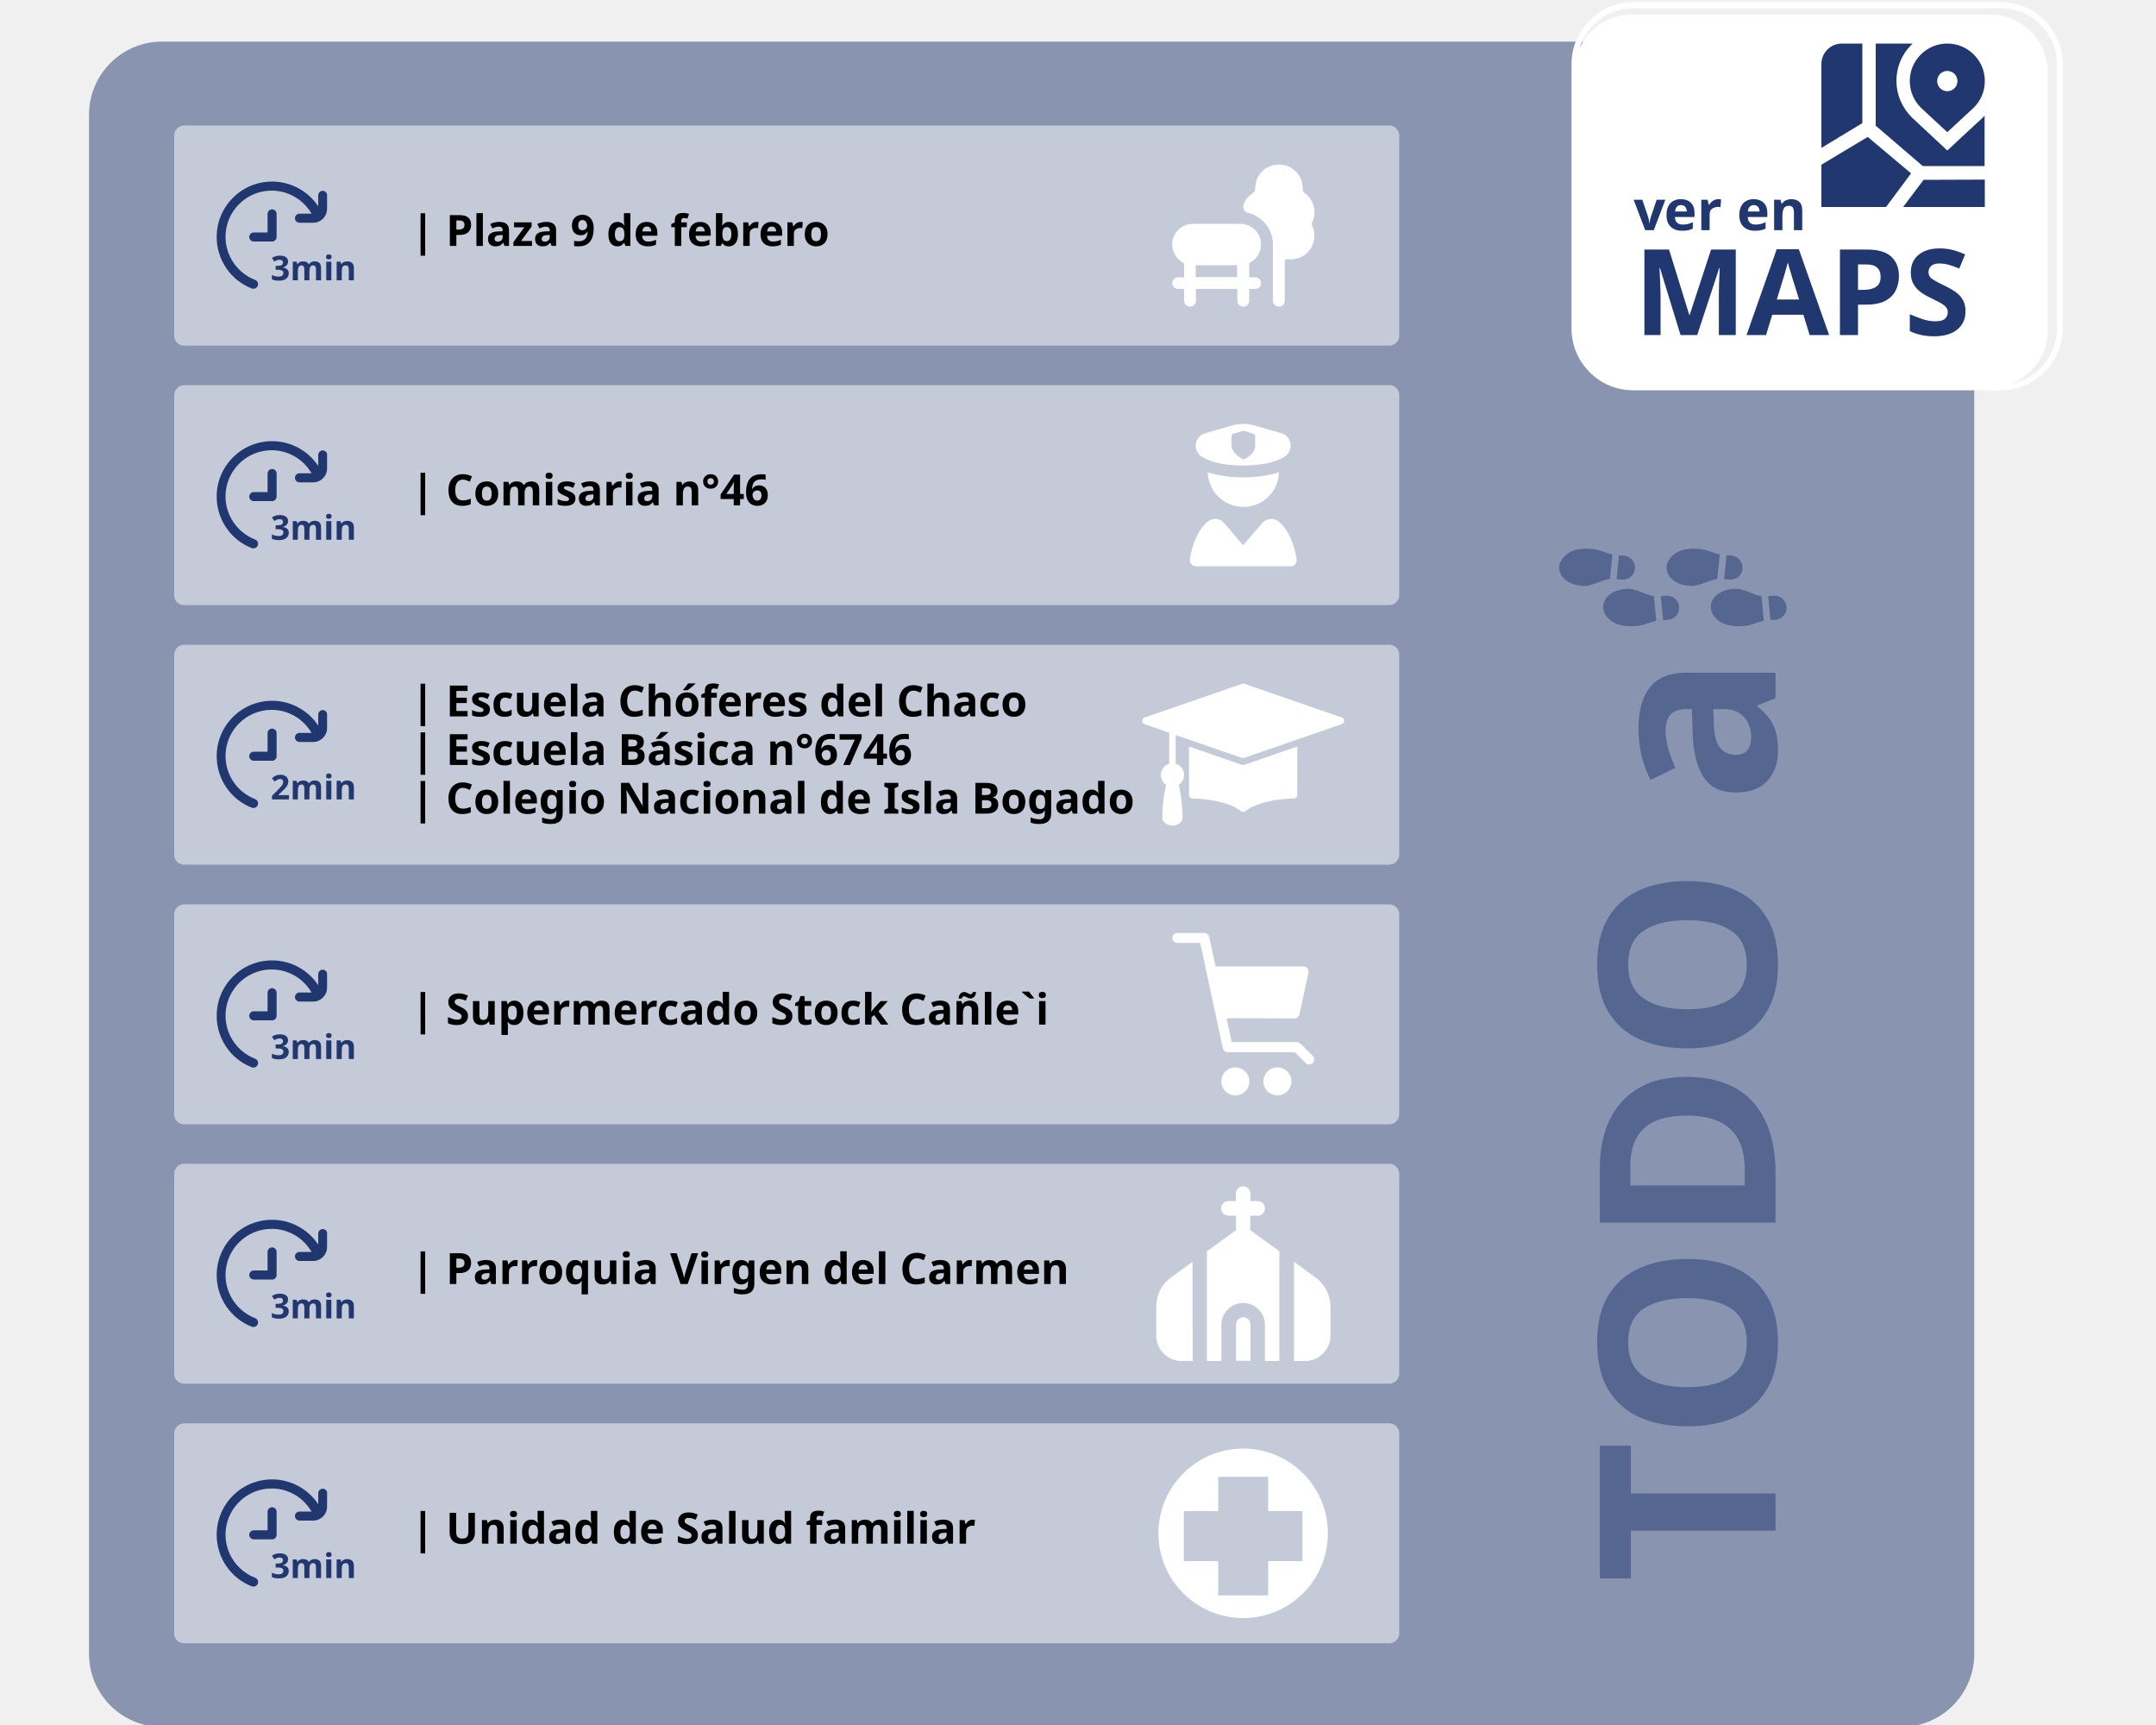
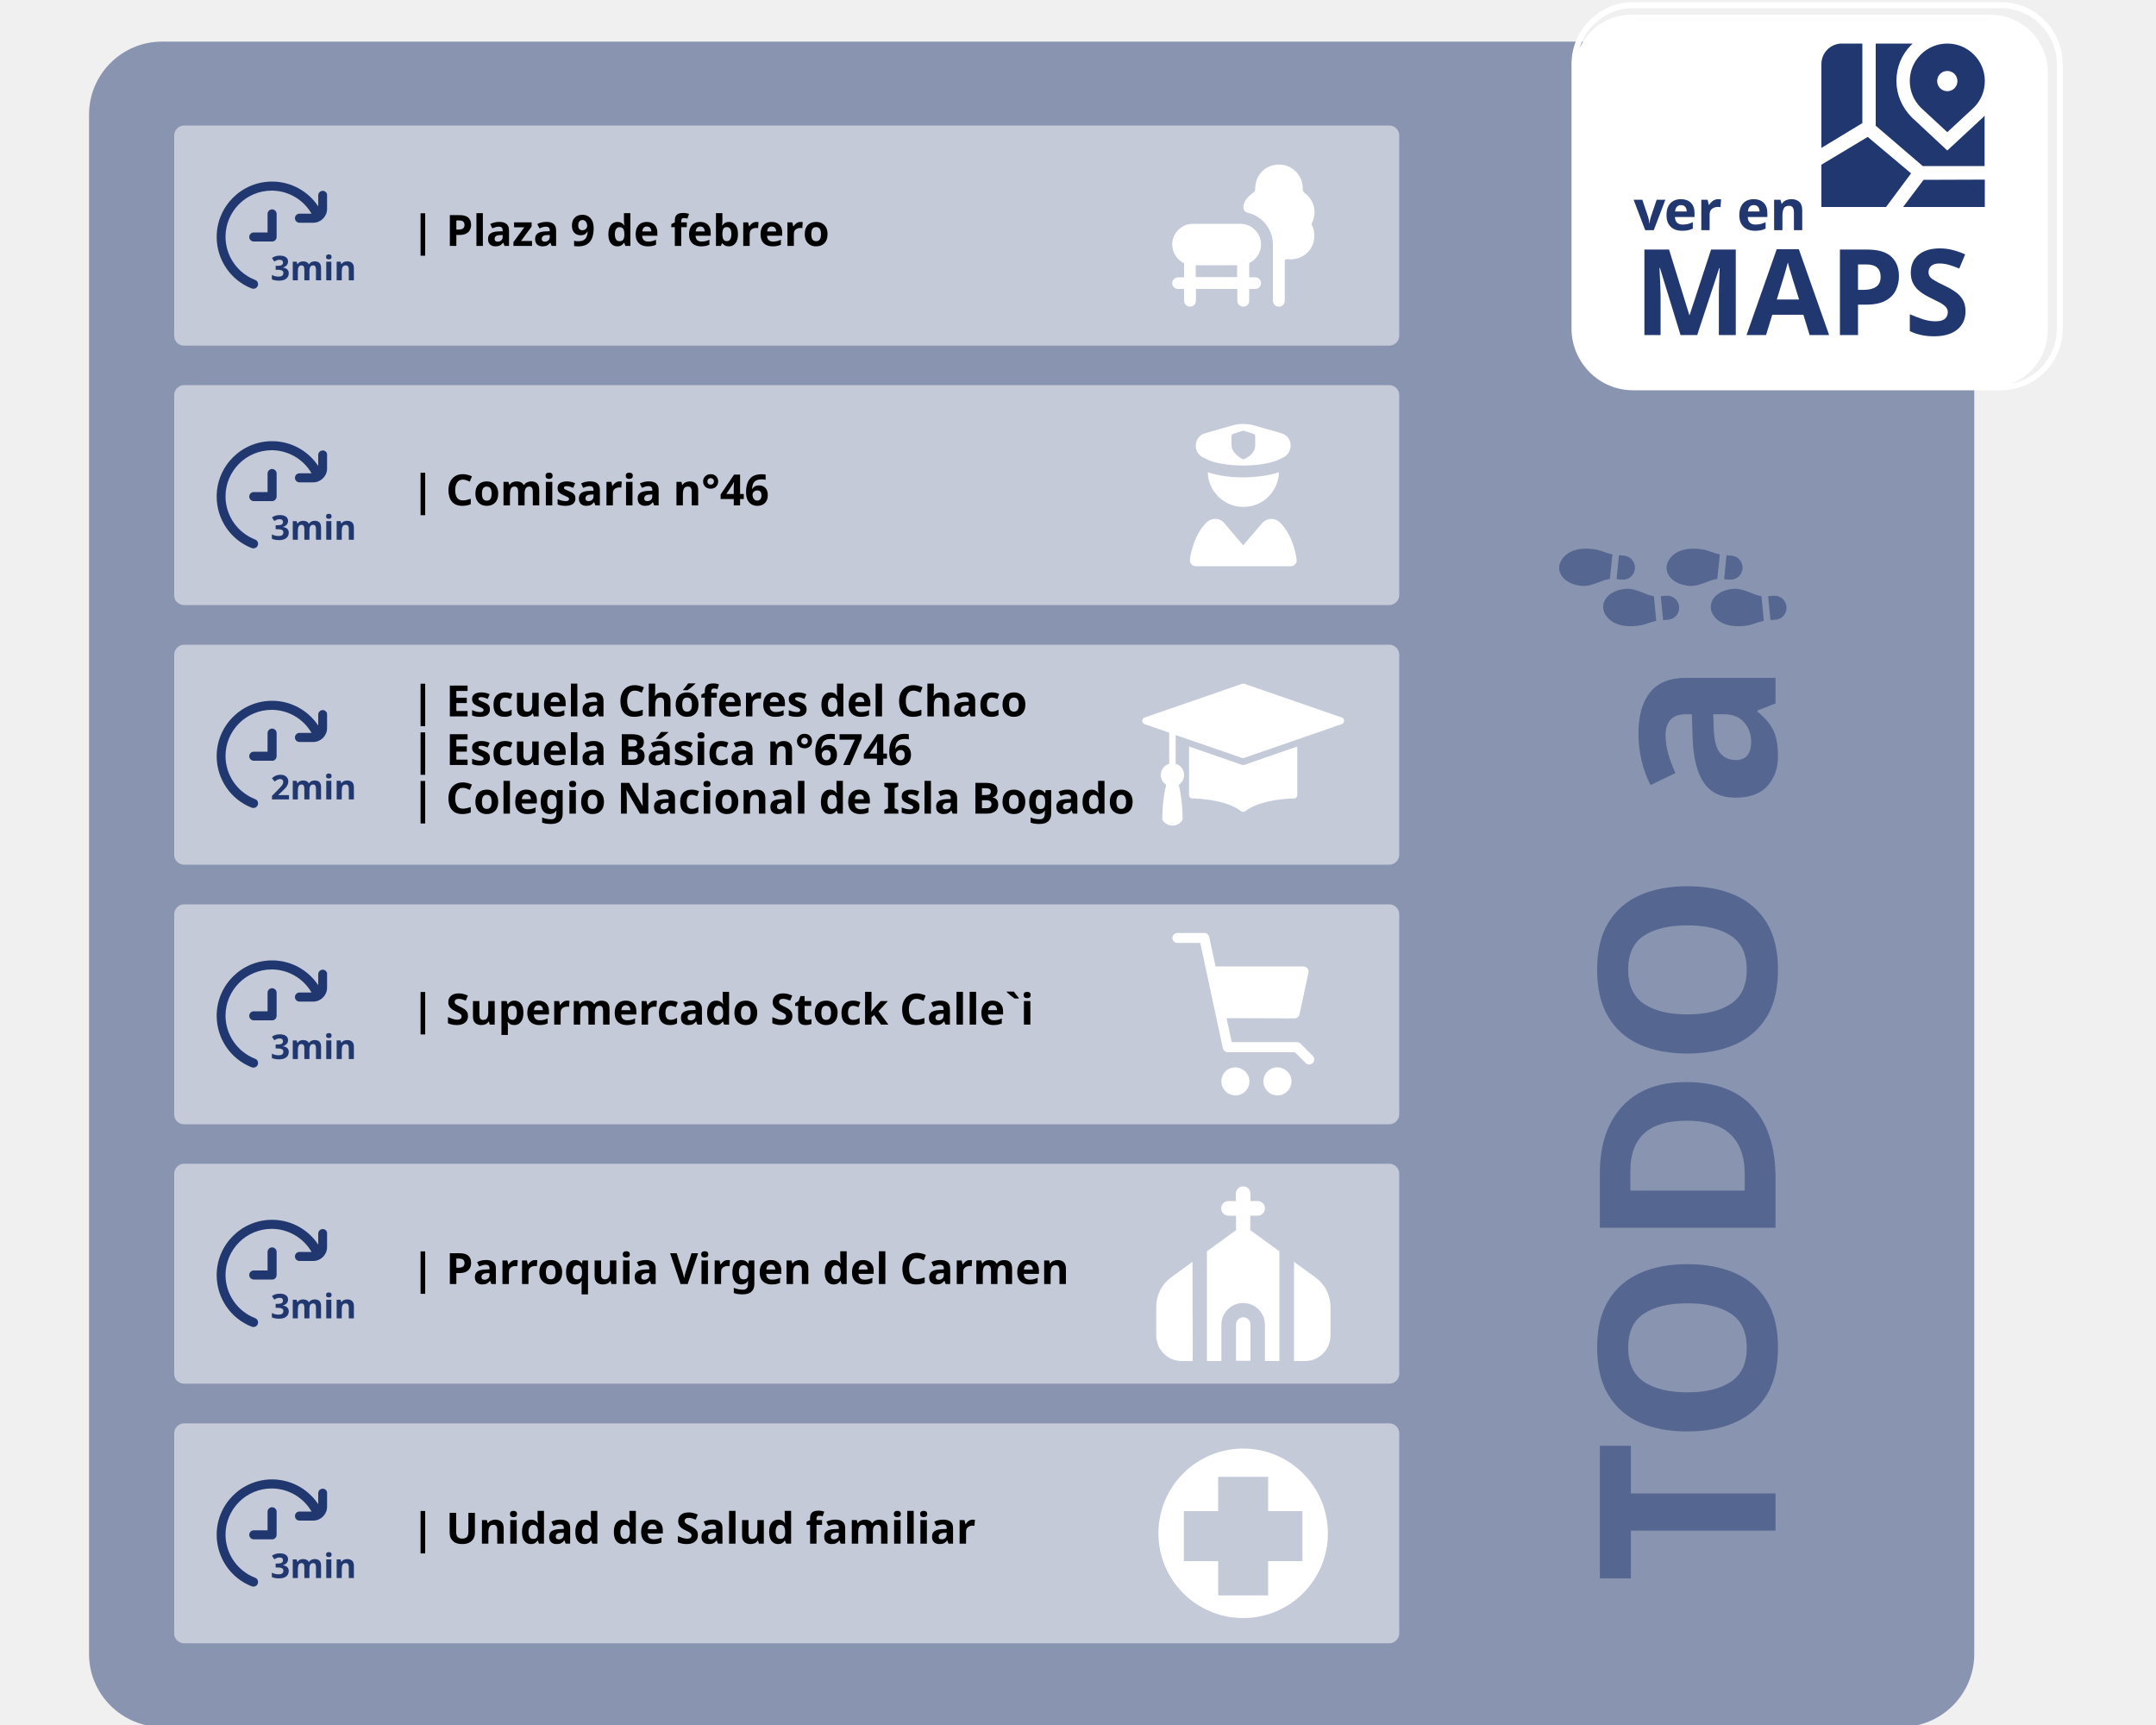
<svg xmlns="http://www.w3.org/2000/svg" version="1.1" id="Layer_1" x="0px" y="0px" viewBox="0 0 1000 800" style="enable-background:new 0 0 1000 800;" xml:space="preserve">
  <style type="text/css">
	.st0{opacity:0.5;fill-rule:evenodd;clip-rule:evenodd;fill:#21376F;enable-background:new    ;}
	.st1{opacity:0.5;fill:#21376F;enable-background:new    ;}
	.st2{font-family: "Exo", sans-serif;font-weight: bolder}
	.st3{font-size:114.108px;}
	.st4{opacity:0.5;fill-rule:evenodd;clip-rule:evenodd;fill:#FFFFFF;enable-background:new    ;}
	.st5{fill:#21376F;}
	.st6{font-size:15.822px;}
	.st7{font-size:20px;}
	.st8{fill-rule:evenodd;clip-rule:evenodd;fill:#FFFFFF;}
	.st9{font-size:25.88px;}
	.st10{font-size:37.021px;}
	.st11{font-size:55.533px;}
	.st12{fill:#FFFFFF;}
	.mapsBtn{fill-rule:evenodd;clip-rule:evenodd;fill:transparent;opacity: 0;cursor: pointer;}
</style>
  <path class="st0" d="M75.1,19.3h696c-3.9,11.8-6,24.4-6,37.4c0,66.1,53.6,119.6,119.6,119.6c10.7,0,21.1-1.4,31-4.1v594.9  c0,18.6-15.2,33.8-33.8,33.8H75.1c-18.6,0-33.8-15.2-33.8-33.8v-714C41.3,34.5,56.5,19.3,75.1,19.3" />
  <g>
-     <text transform="matrix(-6.123234e-17 -1 1 -6.123234e-17 823.5256 763.9434)" class="st1 st2 st3"> T</text>
-     <text transform="matrix(-6.123234e-17 -1 1 -6.123234e-17 823.5266 668.0938)" class="st1 st2 st3">ODO a </text>
+     <text transform="matrix(-6.123234e-17 -1 1 -6.123234e-17 823.5256 763.9434)" class="st1 st2 st3"> TODO a</text>
  </g>
  <path class="st1" d="M821.2,287.6l2.4-0.2c3.1-0.3,5.3-3,5-6.1s-3-5.3-6.1-5l-2.4,0.2L821.2,287.6z" />
  <path class="st1" d="M818.1,287.9l-1.1-11.4c-1.6-0.2-3.3-0.9-5-1.6c-2.6-1-5.3-2.1-8.1-1.8c-7.6,0.7-10.7,5.1-10.4,9  c0.2,2.7,3.5,9.3,15.2,8.2c2.6-0.2,4.3-0.8,5.9-1.4C815.7,288.6,816.7,288.2,818.1,287.9L818.1,287.9z" />
  <path class="st1" d="M799.7,268.6l2.4,0.2c3.1,0.3,5.8-1.9,6.1-5s-1.9-5.8-5-6.1l-2.4-0.2L799.7,268.6z" />
  <path class="st1" d="M791.4,270c-2.6,1-5.4,2-8.1,1.7c-7.6-0.8-10.7-5.3-10.3-9.1c0.3-2.6,3.6-9.3,15.3-8c2.6,0.3,4.2,0.9,5.9,1.5  c1.1,0.4,2.2,0.8,3.5,1l-1.2,11.4C794.9,268.7,793.2,269.3,791.4,270L791.4,270z" />
  <path class="st1" d="M771.4,287.6l2.4-0.2c3.1-0.3,5.3-3,5-6.1s-3-5.3-6.1-5l-2.4,0.2L771.4,287.6z" />
  <path class="st1" d="M768.2,287.9l-1.1-11.4c-1.6-0.2-3.3-0.9-5-1.6c-2.6-1-5.3-2.1-8.1-1.8c-7.6,0.7-10.7,5.1-10.4,9  c0.2,2.7,3.5,9.3,15.2,8.2c2.6-0.2,4.3-0.8,5.9-1.4C765.8,288.6,766.9,288.2,768.2,287.9L768.2,287.9z" />
  <path class="st1" d="M749.8,268.6l2.4,0.2c3.1,0.3,5.8-1.9,6.1-5s-1.9-5.8-5-6.1l-2.4-0.2L749.8,268.6z" />
  <path class="st1" d="M741.6,270c-2.6,1-5.4,2-8.1,1.7c-7.6-0.8-10.7-5.3-10.3-9.1c0.3-2.6,3.6-9.3,15.3-8c2.6,0.3,4.2,0.9,5.9,1.5  c1.1,0.4,2.2,0.8,3.5,1l-1.2,11.4C745,268.7,743.3,269.3,741.6,270L741.6,270z" />
  <path class="st4" d="M85.4,160.3h559c2.5,0,4.6-2.1,4.6-4.6V62.8c0-2.5-2.1-4.6-4.6-4.6h-559c-2.5,0-4.6,2.1-4.6,4.6v92.8  C80.7,158.2,82.8,160.3,85.4,160.3" />
  <g>
    <path class="st5" d="M128.3,109.9V99.2c0-1.2-1-2.1-2.1-2.1c-1.2,0-2.1,1-2.1,2.1v8.6h-6.4c-1.2,0-2.1,1-2.1,2.1   c0,1.2,1,2.1,2.1,2.1h8.6C127.3,112,128.3,111.1,128.3,109.9z" />
    <g>
      <path class="st5" d="M149.7,88.5c-1.2,0-2.1,1-2.1,2.1v5.1c-4.8-7.2-12.8-11.5-21.4-11.5c-14.2,0-25.7,11.5-25.7,25.7    c0,10.6,6.5,20.1,16.3,23.9c0.2,0.1,0.5,0.1,0.8,0.1l0,0c1.2,0,2.1-1,2.1-2.1c0-0.9-0.5-1.7-1.4-2c-8.2-3.2-13.7-11.1-13.7-20    c0-11.8,9.6-21.4,21.4-21.4c7.6,0,14.7,4.1,18.5,10.7h-5.6c-1.2,0-2.1,1-2.1,2.1c0,1.2,1,2.1,2.1,2.1h6.4c3.5,0,6.4-2.9,6.4-6.4    v-6.4C151.8,89.5,150.8,88.5,149.7,88.5z" />
      <text transform="matrix(1 0 0 1 125.5071 130.0071)" class="st5 st2 st6">3min</text>
    </g>
  </g>
  <text transform="matrix(1 0 0 1 190.6345 114.0486)" class="st2 st7">| Plaza 9 de febrero</text>
  <path class="st4" d="M85.4,401h559c2.5,0,4.6-2.1,4.6-4.6v-92.8c0-2.5-2.1-4.6-4.6-4.6h-559c-2.5,0-4.6,2.1-4.6,4.6v92.8  C80.7,398.9,82.8,401,85.4,401" />
  <g>
    <path class="st5" d="M128.3,350.7V340c0-1.2-1-2.1-2.1-2.1c-1.2,0-2.1,1-2.1,2.1v8.6h-6.4c-1.2,0-2.1,1-2.1,2.1   c0,1.2,1,2.1,2.1,2.1h8.6C127.3,352.9,128.3,351.9,128.3,350.7z" />
    <path class="st5" d="M149.7,329.3c-1.2,0-2.1,1-2.1,2.1v5.1c-4.8-7.2-12.8-11.5-21.4-11.5c-14.2,0-25.7,11.5-25.7,25.7   c0,10.6,6.5,20.1,16.3,23.9c0.2,0.1,0.5,0.1,0.8,0.1l0,0c1.2,0,2.1-1,2.1-2.1c0-0.9-0.5-1.7-1.4-2c-8.2-3.2-13.7-11.1-13.7-20   c0-11.8,9.6-21.4,21.4-21.4c7.6,0,14.7,4.1,18.5,10.7h-5.6c-1.2,0-2.1,1-2.1,2.1c0,1.2,1,2.1,2.1,2.1h6.4c3.5,0,6.4-2.9,6.4-6.4   v-6.4C151.8,330.3,150.8,329.3,149.7,329.3z" />
    <text transform="matrix(1 0 0 1 125.5071 370.7556)" class="st5 st2 st6">2min</text>
  </g>
  <path class="st4" d="M85.4,521.4h559c2.5,0,4.6-2.1,4.6-4.6V424c0-2.5-2.1-4.6-4.6-4.6h-559c-2.5,0-4.6,2.1-4.6,4.6v92.8  C80.7,519.3,82.8,521.4,85.4,521.4" />
  <g>
    <path class="st5" d="M128.3,471.1v-10.7c0-1.2-1-2.1-2.1-2.1c-1.2,0-2.1,1-2.1,2.1v8.6h-6.4c-1.2,0-2.1,1-2.1,2.1   c0,1.2,1,2.1,2.1,2.1h8.6C127.3,473.2,128.3,472.3,128.3,471.1z" />
    <path class="st5" d="M149.7,449.7c-1.2,0-2.1,1-2.1,2.1v5.1c-4.8-7.2-12.8-11.5-21.4-11.5c-14.2,0-25.7,11.5-25.7,25.7   c0,10.6,6.5,20.1,16.3,23.9c0.2,0.1,0.5,0.1,0.8,0.1l0,0c1.2,0,2.1-1,2.1-2.1c0-0.9-0.5-1.7-1.4-2c-8.2-3.2-13.7-11.1-13.7-20   c0-11.8,9.6-21.4,21.4-21.4c7.6,0,14.7,4.1,18.5,10.7h-5.6c-1.2,0-2.1,1-2.1,2.1c0,1.2,1,2.1,2.1,2.1h6.4c3.5,0,6.4-2.9,6.4-6.4   v-6.4C151.8,450.7,150.8,449.7,149.7,449.7L149.7,449.7z" />
    <text transform="matrix(1 0 0 1 125.5071 491.1357)" class="st5 st2 st6">3min</text>
  </g>
  <path class="st4" d="M85.4,280.6h559c2.5,0,4.6-2.1,4.6-4.6v-92.8c0-2.5-2.1-4.6-4.6-4.6h-559c-2.5,0-4.6,2.1-4.6,4.6V276  C80.7,278.6,82.8,280.6,85.4,280.6" />
  <g>
    <path class="st5" d="M128.3,230.3v-10.7c0-1.2-1-2.1-2.1-2.1c-1.2,0-2.1,1-2.1,2.1v8.6h-6.4c-1.2,0-2.1,1-2.1,2.1   c0,1.2,1,2.1,2.1,2.1h8.6C127.3,232.4,128.3,231.4,128.3,230.3z" />
    <path class="st5" d="M149.7,208.9c-1.2,0-2.1,1-2.1,2.1v5.1c-4.8-7.2-12.8-11.5-21.4-11.5c-14.2,0-25.7,11.5-25.7,25.7   c0,10.6,6.5,20.1,16.3,23.9c0.2,0.1,0.5,0.1,0.8,0.1l0,0c1.2,0,2.1-1,2.1-2.1c0-0.9-0.5-1.7-1.4-2c-8.2-3.2-13.7-11.1-13.7-20   c0-11.8,9.6-21.4,21.4-21.4c7.6,0,14.7,4.1,18.5,10.7h-5.6c-1.2,0-2.1,1-2.1,2.1c0,1.2,1,2.1,2.1,2.1h6.4c3.5,0,6.4-2.9,6.4-6.4   v-6.4C151.8,209.8,150.8,208.9,149.7,208.9z" />
    <text transform="matrix(1 0 0 1 125.5071 250.325)" class="st5 st2 st6">3min</text>
  </g>
  <text transform="matrix(1 0 0 1 190.6345 234.3862)" class="st2 st7">| Comisaria n°46</text>
  <path class="st4" d="M85.4,641.7h559c2.5,0,4.6-2.1,4.6-4.6v-92.8c0-2.5-2.1-4.6-4.6-4.6h-559c-2.5,0-4.6,2.1-4.6,4.6v92.8  C80.7,639.6,82.8,641.7,85.4,641.7" />
  <g>
    <path class="st5" d="M128.3,591.3v-10.7c0-1.2-1-2.1-2.1-2.1c-1.2,0-2.1,1-2.1,2.1v8.6h-6.4c-1.2,0-2.1,1-2.1,2.1   c0,1.2,1,2.1,2.1,2.1h8.6C127.3,593.5,128.3,592.5,128.3,591.3z" />
    <path class="st5" d="M149.7,570c-1.2,0-2.1,1-2.1,2.1v5.1c-4.8-7.2-12.8-11.5-21.4-11.5c-14.2,0-25.7,11.5-25.7,25.7   c0,10.6,6.5,20.1,16.3,23.9c0.2,0.1,0.5,0.1,0.8,0.1l0,0c1.2,0,2.1-1,2.1-2.1c0-0.9-0.5-1.7-1.4-2c-8.2-3.2-13.7-11.1-13.7-20   c0-11.8,9.6-21.4,21.4-21.4c7.6,0,14.7,4.1,18.5,10.7h-5.6c-1.2,0-2.1,1-2.1,2.1c0,1.2,1,2.1,2.1,2.1h6.4c3.5,0,6.4-2.9,6.4-6.4   V572C151.8,570.9,150.8,570,149.7,570L149.7,570z" />
    <text transform="matrix(1 0 0 1 125.5071 611.4165)" class="st5 st2 st6">3min</text>
  </g>
  <g>
    <text transform="matrix(1 0 0 1 190.6345 332.2368)" class="st2 st7">| Escuela Chóferes del Chaco</text>
    <text transform="matrix(1 0 0 1 190.6335 354.7856)" class="st2 st7">| Escuela Básica n°6746</text>
    <text transform="matrix(1 0 0 1 190.6331 377.3354)" class="st2 st7">| Colegio Nacional de Isla Bogado</text>
  </g>
  <path class="st4" d="M85.4,762.1h559c2.5,0,4.6-2.1,4.6-4.6v-92.8c0-2.5-2.1-4.6-4.6-4.6h-559c-2.5,0-4.6,2.1-4.6,4.6v92.8  C80.7,760,82.8,762.1,85.4,762.1" />
-   <text transform="matrix(1 0 0 1 190.6345 475.186)" class="st2 st7">| Supermercado Stock Cañle`i </text>
+   <text transform="matrix(1 0 0 1 190.6345 475.186)" class="st2 st7">| Supermercado Stock Calle`i </text>
  <text transform="matrix(1 0 0 1 190.6345 595.4861)" class="st2 st7">| Parroquia Virgen del Carmen</text>
  <path class="st8" d="M756.8,6.8h166.4c14.6,0,26.6,12,26.6,26.6v119.8c0,11.3-7.1,20.9-17,24.8c5.2-1,9.9-3.5,13.6-7.2  c4.7-4.7,7.6-11.2,7.6-18.3V29.7c0-7.1-2.9-13.6-7.6-18.3c-4.7-4.7-11.2-7.6-18.3-7.6H757.5c-7.1,0-13.6,2.9-18.3,7.6  c-3,3-5.3,6.7-6.5,10.8C736.9,13.1,746.1,6.8,756.8,6.8 M757.5,1h170.6c7.9,0,15.1,3.2,20.2,8.4c5.2,5.2,8.4,12.4,8.4,20.2v122.8  c0,7.9-3.2,15.1-8.4,20.2c-5.2,5.2-12.4,8.4-20.2,8.4H757.5c-7.9,0-15.1-3.2-20.2-8.4c-5.2-5.2-8.4-12.4-8.4-20.2V29.7  c0-7.9,3.2-15.1,8.4-20.2C742.4,4.2,749.6,1,757.5,1z" />
  <path class="st5" d="M920.6,83.3V96h-37.9l9.5-12.6L920.6,83.3L920.6,83.3z M874.8,96h-30V76.4l21.5-12.9l20.1,16.9L874.8,96  L874.8,96z M844.8,68.6V29.7c0-5.2,4.2-9.5,9.5-9.5h9.5v36.9L844.8,68.6z M886.5,20.8c-4.5,4.5-6.9,10.4-6.9,16.7s2.5,12.3,7.2,17  l16.4,15.3l16.7-15.5c0.2-0.2,0.4-0.5,0.6-0.7V77h-28.7L870,58.3V20.2h17.1C886.9,20.4,886.7,20.6,886.5,20.8z M903.2,42.3  c-2.6,0-4.7-2.1-4.7-4.7c0-2.6,2.1-4.7,4.7-4.7c2.6,0,4.7,2.1,4.7,4.7S905.8,42.3,903.2,42.3z M915.5,25.3  c-3.3-3.3-7.6-5.1-12.3-5.1c-4.6,0-9,1.8-12.3,5.1s-5.1,7.6-5.1,12.3c0,4.6,1.8,9,5.2,12.4l12.2,11.3l12.3-11.4  c3.3-3.3,5.1-7.6,5.1-12.3C920.6,32.9,918.8,28.6,915.5,25.3z" />
  <text transform="matrix(1 0 0 1 757.7102 106.7583)" class="st5 st2 st9">v</text>
  <text transform="matrix(1 0 0 1 771.7893 106.7583)" class="st5 st2 st9">er en</text>
  <text transform="matrix(1 0 0 1 832.6067 106.7583)" class="st5 st2 st10"> </text>
  <text transform="matrix(1 0 0 1 757.7102 155.3984)" class="st5 st2 st11">MAPS</text>
  <g>
    <path class="st5" d="M128.3,711.8v-10.7c0-1.2-1-2.1-2.1-2.1c-1.2,0-2.1,1-2.1,2.1v8.6h-6.4c-1.2,0-2.1,1-2.1,2.1   c0,1.2,1,2.1,2.1,2.1h8.6C127.3,713.9,128.3,713,128.3,711.8z" />
    <path class="st5" d="M149.7,690.4c-1.2,0-2.1,1-2.1,2.1v5.1c-4.8-7.2-12.8-11.5-21.4-11.5c-14.2,0-25.7,11.5-25.7,25.7   c0,10.6,6.5,20.1,16.3,23.9c0.2,0.1,0.5,0.1,0.8,0.1l0,0c1.2,0,2.1-1,2.1-2.1c0-0.9-0.5-1.7-1.4-2c-8.2-3.2-13.7-11.1-13.7-20   c0-11.8,9.6-21.4,21.4-21.4c7.6,0,14.7,4.1,18.5,10.7h-5.6c-1.2,0-2.1,1-2.1,2.1c0,1.2,1,2.1,2.1,2.1h6.4c3.5,0,6.4-2.9,6.4-6.4   v-6.4C151.8,691.4,150.8,690.4,149.7,690.4L149.7,690.4z" />
    <text transform="matrix(1 0 0 1 125.5071 731.8467)" class="st5 st2 st6">3min</text>
  </g>
  <path class="st12" d="M610.1,592.4l-9.9-7.2v46h5.1c6.5,0,11.8-5.3,11.8-11.8v-13.3C617.1,600.6,614.5,595.6,610.1,592.4z   M553.1,585.2l-9.9,7.2c-4.4,3.2-6.9,8.2-6.9,13.6v13.4c0,6.5,5.3,11.8,11.8,11.8h5.1L553.1,585.2L553.1,585.2z M569.9,563.8h3.4  v6.7l-13.5,9.8v50.9h6.7v-16.8c0-5.6,4.5-10.1,10.1-10.1s10.1,4.5,10.1,10.1v16.8h6.7v-50.9l-13.5-9.8v-6.7h3.4  c1.9,0,3.4-1.5,3.4-3.4s-1.5-3.4-3.4-3.4H580v-3.4c0-1.9-1.5-3.4-3.4-3.4s-3.4,1.5-3.4,3.4v3.4h-3.4c-1.9,0-3.4,1.5-3.4,3.4  C566.4,562.3,568,563.8,569.9,563.8z M580,614.3v16.8h-6.7v-16.8c0-1.9,1.5-3.4,3.4-3.4C578.5,610.9,580,612.4,580,614.3L580,614.3z  " />
  <path class="st12" d="M604.1,724h-15.9v15.9H565V724h-15.9v-23.2H565v-15.9h23.2v15.9h15.9L604.1,724L604.1,724z M576.6,671.8  c-21.7,0-39.3,17.6-39.3,39.3s17.6,39.3,39.3,39.3s39.3-17.6,39.3-39.3C615.9,689.4,598.3,671.8,576.6,671.8z" />
  <text transform="matrix(1 0 0 1 190.6345 715.8862)" class="st2 st7">| Unidad de Salud familiar</text>
  <g>
    <path class="st12" d="M573,495c-1.8,0-3.5,0.7-4.6,1.9c-1.2,1.2-1.9,2.8-1.9,4.6s0.7,3.4,1.9,4.6s2.8,1.9,4.6,1.9s3.4-0.7,4.6-1.9   c1.2-1.2,1.9-2.8,1.9-4.6c0-1.7-0.6-3.2-1.8-4.5C576.4,495.8,574.8,495,573,495z" />
    <path class="st12" d="M592.5,495c-1.8,0-3.5,0.7-4.6,1.9c-1.2,1.2-1.9,2.8-1.9,4.6s0.7,3.4,1.9,4.6s2.8,1.9,4.6,1.9   s3.4-0.7,4.6-1.9c1.2-1.2,1.9-2.8,1.9-4.6s-0.7-3.4-1.9-4.6C595.9,495.8,594.3,495,592.5,495z" />
    <path class="st12" d="M608.9,489.7l-5.6-5.6c-0.5-0.5-1.1-0.8-1.8-0.8h-30.2l-2.4-11.1l31.5,0.1c1.1,0,2.1-0.8,2.3-1.8l4.2-19.4   c0.2-1.3-0.5-2.5-1.8-2.8l-0.5-0.1h-40.8l-2.9-13.5c-0.2-1.1-1.1-2-2.3-2h-12.5c-1.3,0-2.3,1-2.3,2.3s1,2.3,2.3,2.3h10.6l10.5,48.9   c0.3,1,1.2,1.8,2.3,1.8h31.1l5,5c0.9,0.9,2.4,0.9,3.3,0C609.8,492.1,609.8,490.6,608.9,489.7z" />
  </g>
  <path class="st12" d="M593.2,219c-0.2,8.9-7.5,16.1-16.5,16.1s-16.3-7.2-16.5-16.1c2.9,1,8.4,2.4,16.5,2.4  C584.8,221.3,590.3,220,593.2,219z M598.7,262.6h-44c-0.8,0-1.5-0.3-2.1-0.9c-0.5-0.6-0.8-1.4-0.7-2.2c0.7-5.4,3.2-13.2,8.1-17.5  c2.2-1.9,5.5-1.8,7.5,0.2l9.1,10.7l9-10.5c2.2-2.2,5.5-2.3,7.7-0.4c4.9,4.3,7.4,12.1,8.1,17.5c0.1,0.8-0.1,1.6-0.7,2.2  C600.2,262.3,599.5,262.6,598.7,262.6L598.7,262.6z M594.3,200.9l-13-3.7c-3.1-0.8-6.3-0.8-9.3,0l-13,3.7c-2.6,0.7-4.4,3.1-4.4,5.8  c0,2.3,1.3,4.4,3.3,5.4l2.2,1.1c0,0,5.5,2.7,16.5,2.7s16.5-2.7,16.5-2.7l2.2-1.1c2-1,3.3-3.1,3.3-5.4  C598.7,204,596.9,201.6,594.3,200.9z M582.2,206.4c0,4.2-4.3,6.2-5.5,6.7c-1.2-0.6-5.5-3-5.5-6.7v-4c0-0.5,0.3-1,0.8-1.2l4.7-1.5  l4.7,1.5c0.5,0.2,0.8,0.6,0.8,1.2V206.4z" />
  <g>
    <path class="st12" d="M622.7,332.9c-0.1,0-0.1-0.1-0.2-0.1l-45.4-15.7l0,0c-0.3-0.1-0.6-0.1-0.9,0l0,0l-45.4,15.7   c-0.1,0-0.2,0.1-0.2,0.1c-0.5,0.3-0.8,0.8-0.8,1.4s0.3,1.1,0.8,1.4c0.1,0,0.1,0.1,0.2,0.1l11.5,4v14.4c-2.3,0.7-3.9,2.8-3.9,5.2   c0,1.9,1,3.6,2.5,4.6c-0.2,1-0.4,2-0.7,3.2c-0.6,3.3-1.1,7.6-1.1,12.5c0,0.3,0.1,0.6,0.3,0.9c0.6,0.8,2.1,2.3,4.4,2.3   c2.3,0,3.9-1.4,4.4-2.3c0.2-0.3,0.3-0.6,0.3-0.9c0-5-0.5-9.2-1.1-12.5c-0.2-1.2-0.4-2.3-0.7-3.2c1.5-1,2.5-2.7,2.5-4.6   c0-2.5-1.7-4.6-3.9-5.2v-13.3l30.8,10.6l0,0c0.3,0.1,0.6,0.1,0.9,0l0,0l45.4-15.7c0.1,0,0.2-0.1,0.2-0.1c0.5-0.3,0.8-0.8,0.8-1.4   C623.5,333.7,623.2,333.2,622.7,332.9L622.7,332.9z" />
    <path class="st12" d="M576.5,354.8c-0.2,0-0.3,0-0.5-0.1l-24.5-8.5v22.5c0,0.9,0.7,1.6,1.6,1.6c0.2,0,15.2,0.1,22.5,5.9   c0.3,0.2,0.6,0.3,1,0.3c0.3,0,0.7-0.1,1-0.3c7.3-5.8,22.4-5.9,22.5-5.9c0.9,0,1.6-0.7,1.6-1.6v-22.5l-24.5,8.5   C576.9,354.8,576.7,354.8,576.5,354.8L576.5,354.8z" />
  </g>
  <path class="st12" d="M584.9,113.4c0-5.3-4.3-9.6-9.6-9.6h-22c-5.3,0-9.6,4.3-9.6,9.6c0,3.8,2.3,7.1,5.5,8.7v6.5h-2.7  c-1.5,0-2.8,1.2-2.8,2.7s1.2,2.7,2.8,2.7h2.7v5.5c0,1.5,1.2,2.7,2.8,2.7c1.5,0,2.7-1.2,2.7-2.7V134h19.2v5.5c0,1.5,1.2,2.7,2.8,2.7  s2.7-1.2,2.7-2.7V134h2.8c1.5,0,2.7-1.2,2.7-2.7s-1.2-2.7-2.7-2.7h-2.8V122C582.6,120.5,584.9,117.2,584.9,113.4z M554.6,128.5V123  h19.2v5.5H554.6z M608.4,104.2c1.3,2.6,1.6,5.4,0.8,8.2c-1.4,5.1-6.4,8.4-11.9,7.8c-0.7-0.1-0.9,0.1-1.1,0.2  c-0.2,0.1-0.3,0.4-0.3,0.8v18.3c0,1.5-1.2,2.7-2.7,2.7s-2.8-1.2-2.8-2.7v-26.1c0-7-4.8-13.1-11.6-14.7c-1.4-0.3-2.3-1.6-2.1-3  c0.3-2.3,1.8-4.4,4.7-6.4c0.7-0.5,0.8-1.4,0.8-1.8c0-1.5,0.3-3,0.8-4.4c1.3-3.2,4-5.6,7.3-6.4c1.9-0.5,4-0.5,5.9,0  c3.2,0.9,5.9,3.3,7.2,6.4c0.6,1.5,0.9,3,0.8,4.5c0,0.4,0.1,1.3,0.8,1.8c2.9,2,4.7,5.4,4.7,9c0,1.6-0.4,3.2-1.1,4.8  c-0.3,0.6-0.3,0.8-0.3,0.8C608.3,104,608.3,104.1,608.4,104.2L608.4,104.2z" />
  <rect x="728.9" class="mapsBtn" width="236.7" height="181" />
</svg>
